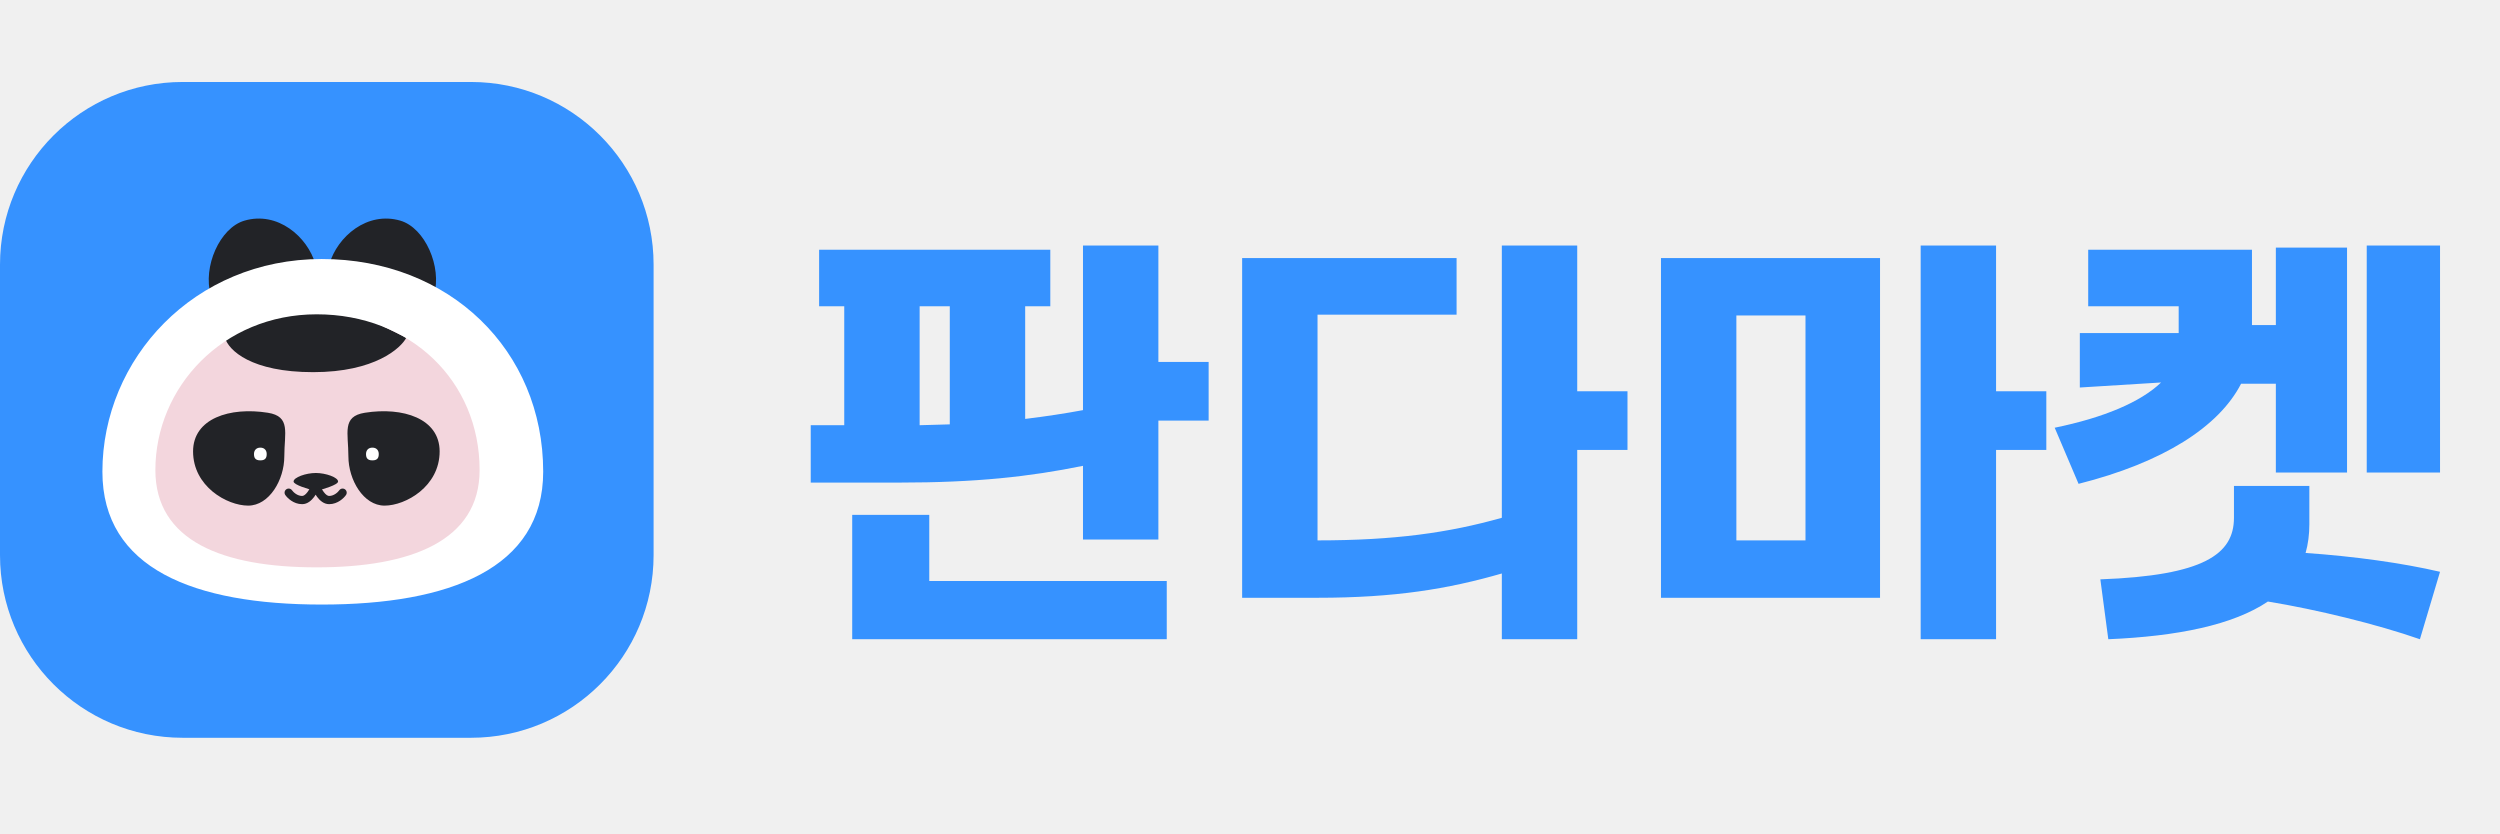
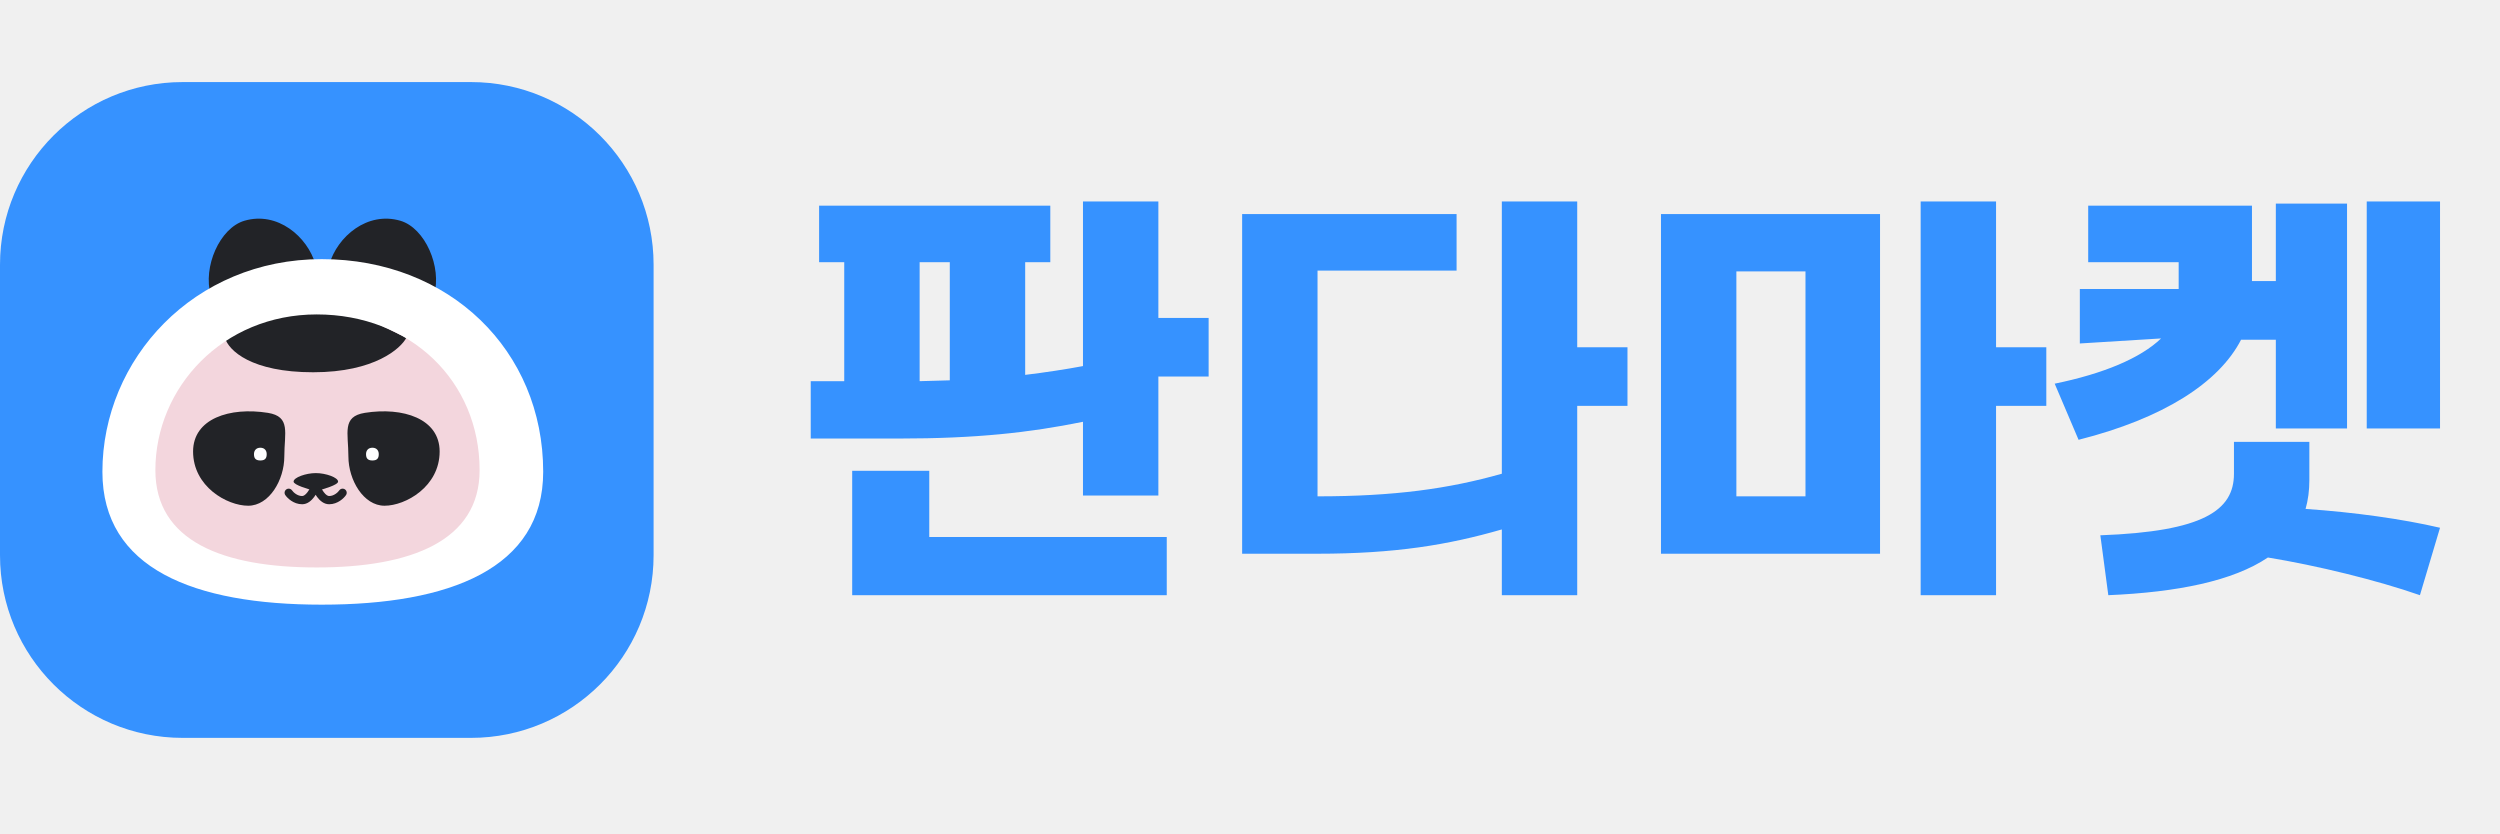
- <svg xmlns="http://www.w3.org/2000/svg" width="153" height="51" viewBox="0 0 153 51" fill="none">
-   <rect y="5.017" width="40" height="40.135" rx="11.178" fill="#3692FF" />
-   <path d="M19.314 16.191C19.814 17.917 18.493 19.818 16.98 20.259C15.467 20.7 13.399 19.785 12.9 18.06C12.401 16.334 13.449 13.944 14.962 13.503C16.98 12.915 18.815 14.466 19.314 16.191Z" fill="#222327" />
-   <path d="M20.147 16.191C19.647 17.917 20.968 19.818 22.481 20.259C23.994 20.7 26.062 19.785 26.561 18.06C27.06 16.334 26.012 13.944 24.499 13.503C22.481 12.915 20.646 14.466 20.147 16.191Z" fill="#222327" />
-   <path d="M29.517 28.796C29.517 33.185 25.213 34.817 19.343 34.817C13.473 34.817 9.267 33.185 9.267 28.796C9.267 23.691 13.473 19.164 19.343 19.164C25.213 19.164 29.517 23.306 29.517 28.796Z" fill="#F3D6DD" />
-   <path d="M17.4 27.93C17.4 29.367 16.478 30.944 15.188 30.944C13.899 30.944 11.816 29.773 11.816 27.626C11.816 25.609 14.066 24.891 16.391 25.26C17.816 25.485 17.4 26.492 17.4 27.93Z" fill="#222327" />
-   <path d="M16.322 27.785C16.322 28 16.257 28.175 15.933 28.175C15.609 28.175 15.544 28 15.544 27.785C15.544 27.569 15.674 27.395 15.933 27.395C16.192 27.395 16.322 27.569 16.322 27.785Z" fill="white" />
-   <path d="M21.322 27.93C21.322 29.367 22.245 30.944 23.534 30.944C24.823 30.944 26.906 29.773 26.906 27.626C26.906 25.609 24.656 24.891 22.331 25.26C20.906 25.485 21.322 26.492 21.322 27.93Z" fill="#222327" />
-   <path d="M22.401 27.785C22.401 28 22.466 28.175 22.791 28.175C23.115 28.175 23.18 28 23.18 27.785C23.18 27.569 23.05 27.395 22.791 27.395C22.531 27.395 22.401 27.569 22.401 27.785Z" fill="white" />
-   <path d="M17.875 30.01C17.796 29.895 17.64 29.866 17.525 29.944C17.411 30.023 17.381 30.179 17.46 30.294L17.875 30.01ZM19.317 29.7L19.555 29.619C19.52 29.517 19.425 29.449 19.317 29.449C19.21 29.449 19.114 29.517 19.079 29.619L19.317 29.7ZM21.175 30.294C21.253 30.179 21.224 30.023 21.11 29.944C20.995 29.866 20.838 29.895 20.76 30.01L21.175 30.294ZM17.46 30.294C17.529 30.395 17.656 30.531 17.825 30.643C17.996 30.757 18.224 30.855 18.492 30.855V30.352C18.349 30.352 18.216 30.299 18.103 30.224C17.989 30.148 17.909 30.059 17.875 30.01L17.46 30.294ZM18.492 30.855C18.823 30.855 19.069 30.619 19.222 30.416C19.383 30.202 19.497 29.951 19.555 29.782L19.079 29.619C19.034 29.751 18.942 29.951 18.82 30.113C18.689 30.287 18.574 30.352 18.492 30.352V30.855ZM19.079 29.782C19.137 29.951 19.252 30.202 19.413 30.416C19.566 30.619 19.812 30.855 20.142 30.855V30.352C20.061 30.352 19.945 30.287 19.815 30.113C19.693 29.951 19.601 29.751 19.555 29.619L19.079 29.782ZM20.142 30.855C20.411 30.855 20.639 30.757 20.81 30.643C20.979 30.531 21.105 30.395 21.175 30.294L20.76 30.01C20.726 30.059 20.646 30.148 20.532 30.224C20.419 30.299 20.286 30.352 20.142 30.352V30.855Z" fill="#222327" />
-   <path d="M20.69 29.468C20.69 29.677 19.748 29.943 19.431 30.027C19.363 30.045 19.294 30.045 19.226 30.027C18.909 29.943 17.967 29.677 17.967 29.468C17.967 29.216 18.72 28.947 19.329 28.947C19.937 28.947 20.69 29.216 20.69 29.468Z" fill="#222327" />
-   <path d="M19.166 22.776C15.382 22.776 13.991 21.447 13.766 20.669L15.566 18.712L19.466 18.035L24.866 20.669C24.541 21.296 22.954 22.776 19.166 22.776Z" fill="#222327" />
-   <path fill-rule="evenodd" clip-rule="evenodd" d="M19.69 36.999C27.51 36.999 33.243 34.795 33.243 28.866C33.243 21.448 27.51 15.852 19.69 15.852C11.87 15.852 6.267 21.969 6.267 28.866C6.267 34.795 11.87 36.999 19.69 36.999ZM19.382 34.722C25.134 34.722 29.352 33.108 29.352 28.766C29.352 23.334 25.134 19.236 19.382 19.236C13.63 19.236 9.509 23.715 9.509 28.766C9.509 33.108 13.63 34.722 19.382 34.722Z" fill="white" />
-   <path d="M70.893 22.152H73.969V25.741H70.893V33.021H66.279V28.509C62.998 29.176 59.742 29.535 55 29.535H49.617V26.023H51.668V18.743H50.13V15.283H64.279V18.743H62.741V25.638C63.997 25.485 65.176 25.305 66.279 25.1V15.026H70.893V22.152ZM52.155 39.121V31.508H56.871V35.558H71.405V39.121H52.155ZM56.282 26.023C56.922 25.997 57.538 25.997 58.127 25.971V18.743H56.282V26.023ZM99.602 23.947V27.535H96.526V39.121H91.912V35.097C88.631 36.045 85.375 36.584 80.633 36.584H76.019V15.795H89.143V19.256H80.633V33.072C85.324 33.072 88.656 32.611 91.912 31.688V15.026H96.526V23.947H99.602ZM125.235 23.947V27.535H122.159V39.121H117.545V15.026H122.159V23.947H125.235ZM101.652 36.584V15.795H115.058V36.584H101.652ZM106.266 33.072H110.496V19.307H106.266V33.072ZM144.844 15.026H149.33V28.919H144.844V15.026ZM125.747 26.177C128.746 25.561 131.002 24.613 132.258 23.408L127.285 23.716V20.384H133.335V18.743H127.798V15.283H137.821V19.896H139.282V15.154H143.639V28.919H139.282V23.485H137.154C135.795 26.125 132.386 28.304 127.208 29.611L125.747 26.177ZM128.541 35.456C134.873 35.225 136.718 33.918 136.718 31.688V29.74H141.332V32.098C141.332 32.713 141.255 33.303 141.102 33.841C144.075 34.046 147.023 34.456 149.33 34.994L148.099 39.121C145.459 38.199 141.768 37.301 138.795 36.814C136.667 38.25 133.258 38.942 129.028 39.121L128.541 35.456Z" fill="#3692FF" />
+ <svg xmlns="http://www.w3.org/2000/svg" width="396" height="132" viewBox="0 0 396 132" fill="none">
+   <rect y="13" width="103.529" height="103.88" rx="28.932" fill="#3692FF" />
+   <path d="M49.991 41.922C51.283 46.388 47.866 51.309 43.949 52.45C40.032 53.591 34.681 51.224 33.389 46.758C32.097 42.292 34.81 36.105 38.726 34.963C43.949 33.442 48.698 37.456 49.991 41.922Z" fill="#222327" />
+   <path d="M52.144 41.922C50.852 46.388 54.269 51.309 58.186 52.45C62.102 53.591 67.454 51.224 68.746 46.758C70.038 42.292 67.325 36.105 63.408 34.963C58.186 33.442 53.436 37.456 52.144 41.922Z" fill="#222327" />
+   <path d="M76.397 74.548C76.397 85.907 65.259 90.129 50.066 90.129C34.873 90.129 23.986 85.907 23.986 74.548C23.986 61.335 34.873 49.617 50.066 49.617C65.259 49.617 76.397 60.337 76.397 74.548Z" fill="#F3D6DD" />
+   <path d="M45.036 72.305C45.036 76.026 42.648 80.107 39.312 80.107C35.974 80.107 30.584 77.076 30.584 71.518C30.584 66.298 36.407 64.441 42.425 65.394C46.113 65.979 45.036 68.585 45.036 72.305Z" fill="#222327" />
+   <path d="M42.245 71.929C42.245 72.487 42.078 72.94 41.239 72.94C40.399 72.94 40.231 72.487 40.231 71.929C40.231 71.371 40.567 70.919 41.239 70.919C41.91 70.919 42.245 71.371 42.245 71.929Z" fill="white" />
+   <path d="M55.187 72.305C55.187 76.026 57.575 80.107 60.912 80.107C64.249 80.107 69.64 77.076 69.64 71.518C69.64 66.298 63.816 64.441 57.799 65.394C54.111 65.979 55.187 68.585 55.187 72.305Z" fill="#222327" />
+   <path d="M57.982 71.929C57.982 72.487 58.15 72.94 58.989 72.94C59.828 72.94 59.996 72.487 59.996 71.929C59.996 71.371 59.66 70.919 58.989 70.919C58.318 70.919 57.982 71.371 57.982 71.929Z" fill="white" />
+   <path d="M46.266 77.686C46.062 77.39 45.657 77.314 45.361 77.517C45.064 77.721 44.988 78.126 45.191 78.422L46.266 77.686ZM49.999 76.886L50.615 76.675C50.525 76.412 50.277 76.235 49.999 76.235C49.721 76.235 49.473 76.412 49.383 76.675L49.999 76.886ZM54.806 78.422C55.01 78.126 54.934 77.721 54.638 77.517C54.341 77.314 53.936 77.39 53.733 77.686L54.806 78.422ZM45.191 78.422C45.371 78.685 45.698 79.037 46.136 79.327C46.578 79.62 47.169 79.874 47.864 79.874V78.572C47.491 78.572 47.148 78.436 46.856 78.242C46.56 78.046 46.353 77.814 46.266 77.686L45.191 78.422ZM47.864 79.874C48.719 79.874 49.355 79.264 49.752 78.738C50.17 78.184 50.465 77.534 50.615 77.097L49.383 76.675C49.266 77.017 49.028 77.536 48.712 77.955C48.374 78.403 48.076 78.572 47.864 78.572V79.874ZM49.383 77.097C49.533 77.534 49.828 78.184 50.246 78.738C50.642 79.264 51.279 79.874 52.134 79.874V78.572C51.922 78.572 51.624 78.403 51.286 77.955C50.97 77.536 50.732 77.017 50.615 76.675L49.383 77.097ZM52.134 79.874C52.829 79.874 53.42 79.62 53.862 79.327C54.3 79.037 54.627 78.685 54.806 78.422L53.733 77.686C53.645 77.814 53.438 78.046 53.142 78.242C52.85 78.436 52.507 78.572 52.134 78.572V79.874Z" fill="#222327" />
+   <path d="M53.553 76.285C53.553 76.826 51.115 77.516 50.294 77.732C50.119 77.778 49.938 77.778 49.763 77.732C48.942 77.516 46.504 76.826 46.504 76.285C46.504 75.634 48.453 74.938 50.029 74.938C51.604 74.938 53.553 75.634 53.553 76.285Z" fill="#222327" />
+   <path d="M49.607 58.967C39.813 58.967 36.213 55.526 35.631 53.513L40.29 48.449L50.383 46.696L64.36 53.513C63.519 55.136 59.412 58.967 49.607 58.967Z" fill="#222327" />
+   <path fill-rule="evenodd" clip-rule="evenodd" d="M50.963 95.779C71.203 95.779 86.041 90.074 86.041 74.728C86.041 55.53 71.203 41.047 50.963 41.047C30.723 41.047 16.221 56.877 16.221 74.728C16.221 90.074 30.723 95.779 50.963 95.779ZM50.167 89.885C65.056 89.885 75.97 85.708 75.97 74.47C75.97 60.411 65.056 49.805 50.167 49.805C35.279 49.805 24.612 61.397 24.612 74.47C24.612 85.708 35.279 89.885 50.167 89.885Z" fill="white" />
+   <path d="M183.486 50.359H191.448V59.647H183.486V78.489H171.544V66.812C163.052 68.537 154.626 69.466 142.353 69.466H128.42V60.377H133.728V41.535H129.747V32.578H166.369V41.535H162.389V59.381C165.64 58.983 168.691 58.519 171.544 57.988V31.915H183.486V50.359ZM134.988 94.278V74.574H147.196V85.057H184.813V94.278H134.988ZM145.67 60.377C147.329 60.31 148.921 60.31 150.447 60.244V41.535H145.67V60.377ZM257.792 55.003V64.291H249.831V94.278H237.889V83.862C229.397 86.317 220.971 87.71 208.697 87.71H196.755V33.905H230.723V42.862H208.697V78.621C220.838 78.621 229.463 77.427 237.889 75.039V31.915H249.831V55.003H257.792ZM324.136 55.003V64.291H316.175V94.278H304.233V31.915H316.175V55.003H324.136ZM263.1 87.71V33.905H297.798V87.71H263.1ZM275.042 78.621H285.988V42.994H275.042V78.621ZM374.89 31.915H386.5V67.874H374.89V31.915ZM325.463 60.775C333.226 59.182 339.064 56.728 342.315 53.609L329.444 54.406V45.781H345.101V41.535H330.771V32.578H356.711V44.52H360.493V32.246H371.772V67.874H360.493V53.809H354.987C351.47 60.642 342.646 66.281 329.245 69.665L325.463 60.775ZM332.695 84.791C349.082 84.194 353.859 80.811 353.859 75.039V69.996H365.801V76.1C365.801 77.692 365.602 79.218 365.204 80.612C372.9 81.142 380.529 82.204 386.5 83.597L383.316 94.278C376.482 91.89 366.929 89.568 359.233 88.308C353.726 92.023 344.902 93.814 333.955 94.278L332.695 84.791Z" fill="#3692FF" />
</svg>
